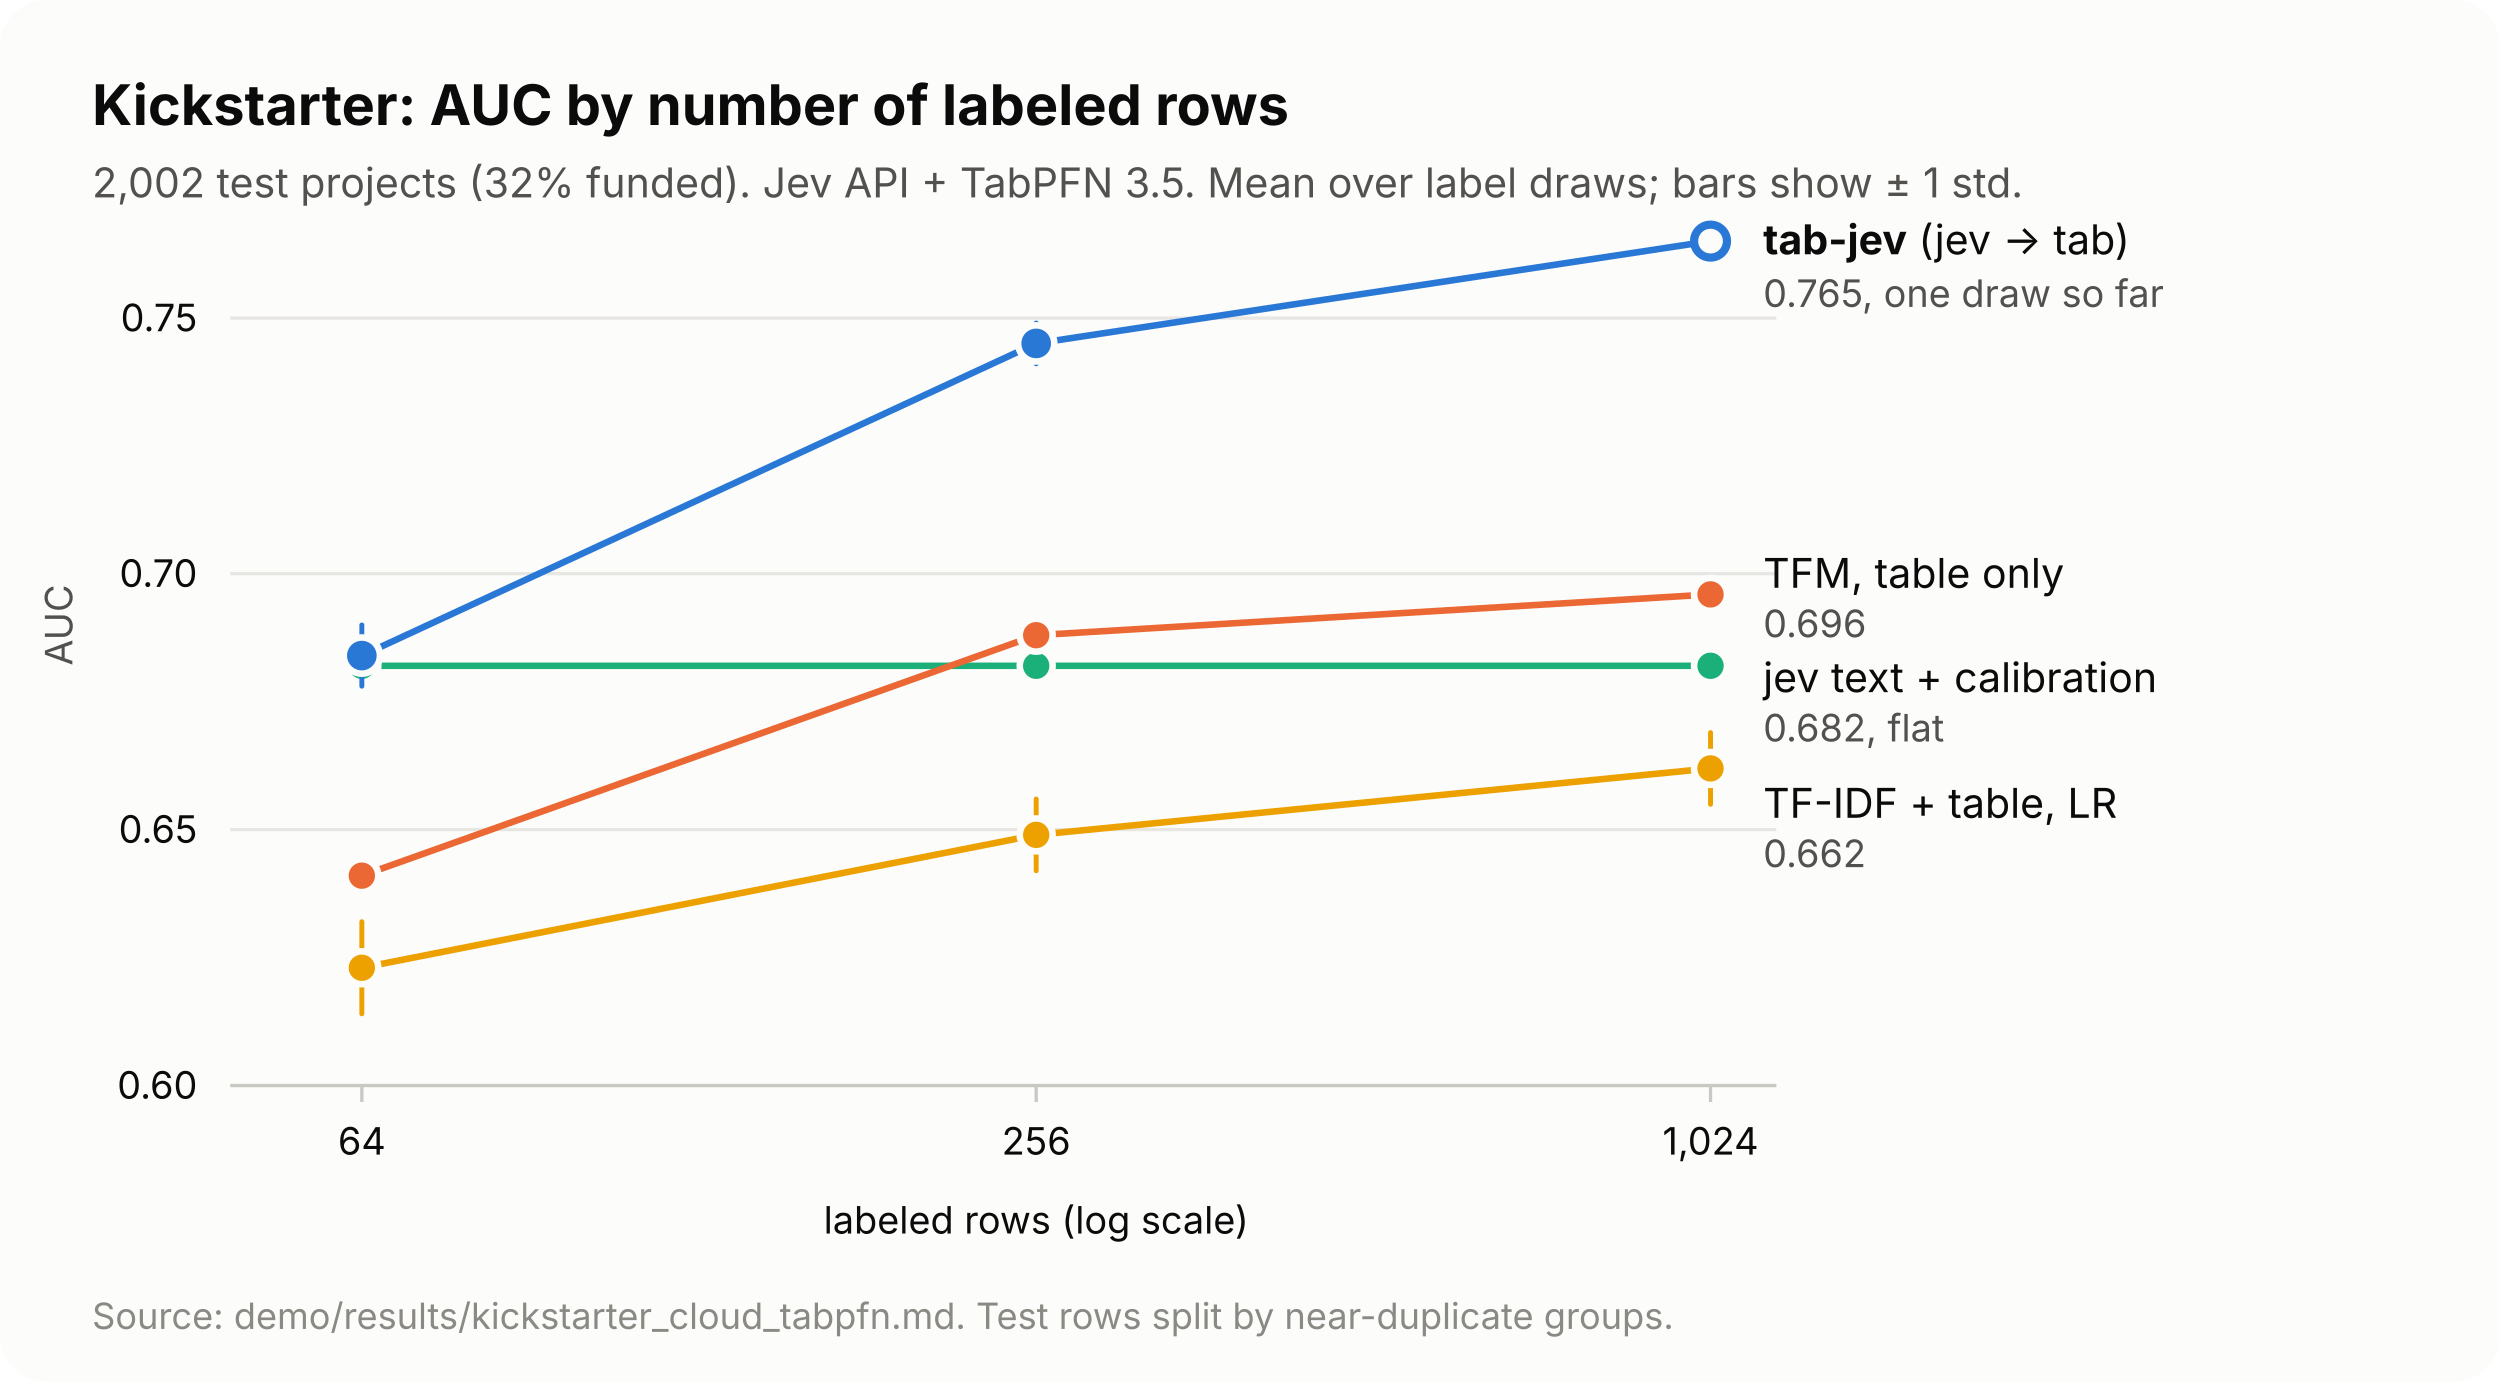
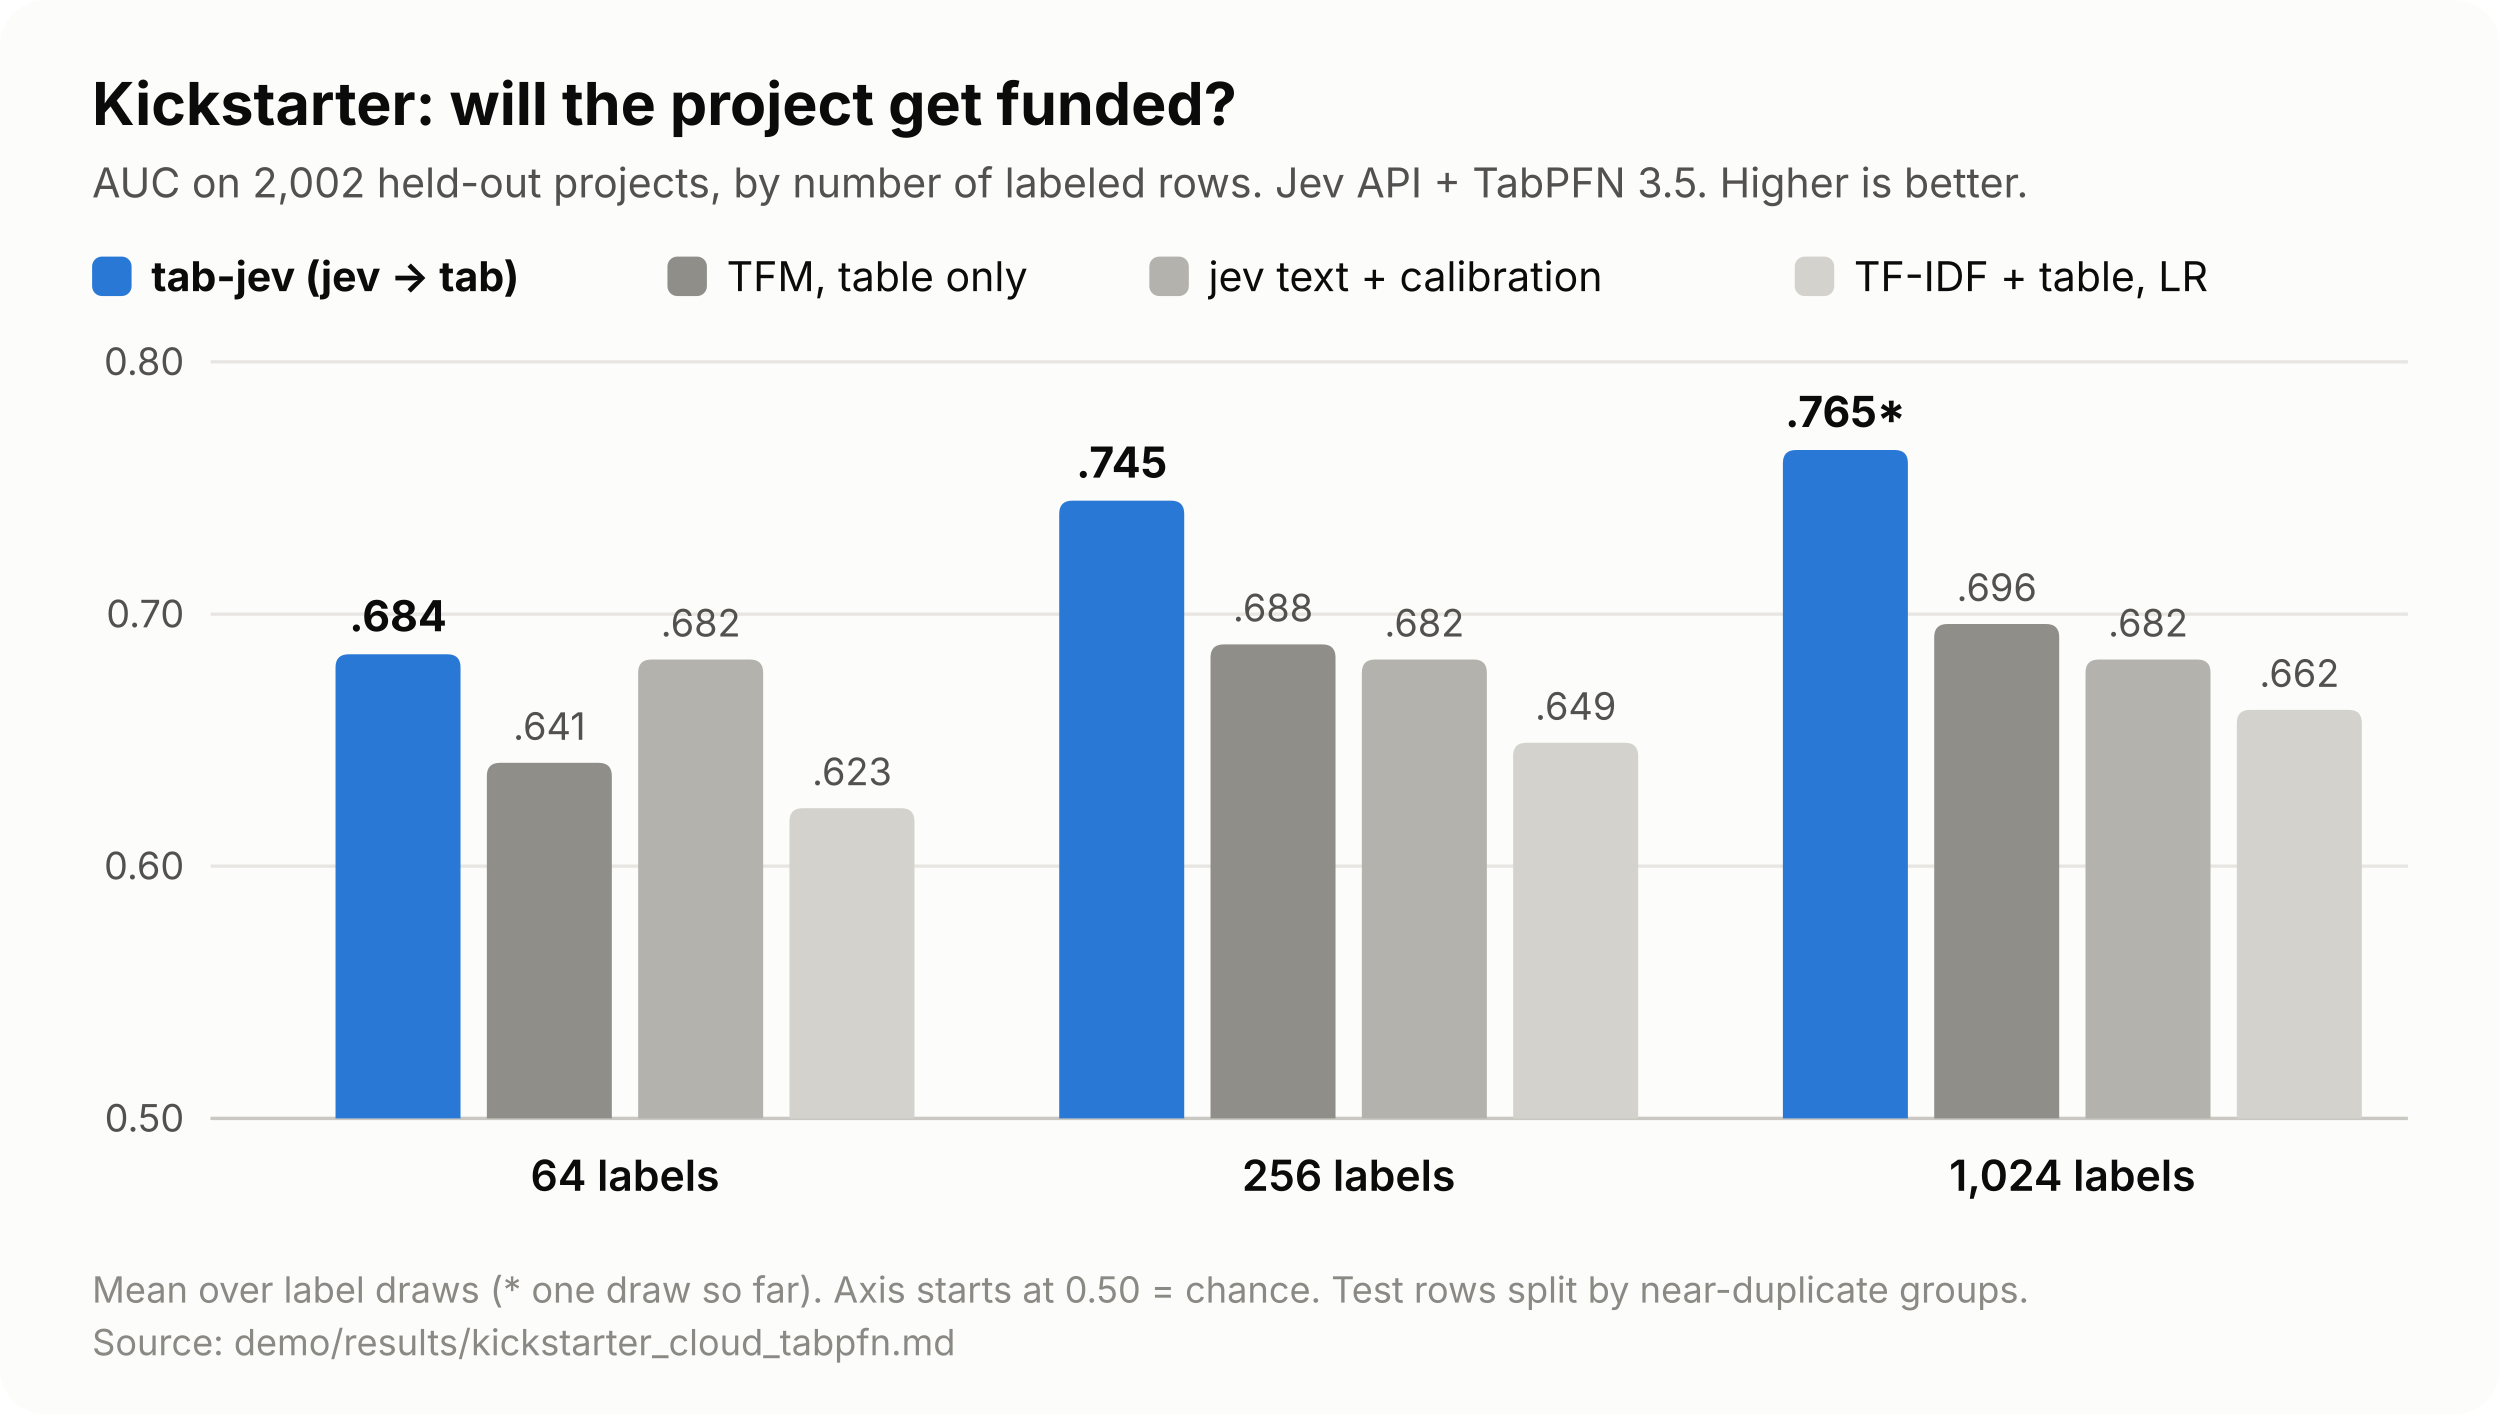
- <svg xmlns="http://www.w3.org/2000/svg" viewBox="0 0 760 420" width="760" height="420" role="img" aria-labelledby="t d">
-   <style>
-     text { font-family: -apple-system, "SF Pro Text", "Inter", "Helvetica Neue", Arial, sans-serif; fill: #0b0b0b; }
-     .muted { fill: #52514e; }
-     .faint { fill: #8a8984; }
-     .grid { stroke: #e7e6e2; stroke-width: 1; }
-     .axis { stroke: #c9c8c2; stroke-width: 1; }
-     .line { fill: none; stroke-width: 2; stroke-linejoin: round; stroke-linecap: round; }
-     .err { stroke-width: 1.5; stroke-linecap: round; }
-   </style>
-   <rect width="760" height="420" rx="14" fill="#fcfcfb" />
-   <text x="28" y="38" font-size="17" font-weight="650">Kickstarter: AUC by number of labeled rows</text>
-   <text x="28" y="60" font-size="12.5" class="muted">2,002 test projects (32% funded). Jev API + TabPFN 3.5. Mean over label draws; bars show ± 1 std.</text>
-   <g font-size="11.5" class="muted" text-anchor="end">
-     <line class="grid" x1="70" y1="330" x2="540" y2="330" />
-     <text x="60" y="334">0.60</text>
-     <line class="grid" x1="70" y1="252.2" x2="540" y2="252.2" />
-     <text x="60" y="256.2">0.65</text>
-     <line class="grid" x1="70" y1="174.4" x2="540" y2="174.4" />
-     <text x="60" y="178.4">0.70</text>
-     <line class="grid" x1="70" y1="96.7" x2="540" y2="96.7" />
-     <text x="60" y="100.7">0.75</text>
-   </g>
-   <line class="axis" x1="70" y1="330" x2="540" y2="330" />
-   <text x="22" y="190" font-size="11.5" class="muted" transform="rotate(-90 22 190)" text-anchor="middle">AUC</text>
-   <g font-size="11.5" class="muted" text-anchor="middle">
-     <line class="axis" x1="110" y1="330" x2="110" y2="335" />
-     <text x="110" y="351">64</text>
-     <line class="axis" x1="315" y1="330" x2="315" y2="335" />
-     <text x="315" y="351">256</text>
-     <line class="axis" x1="520" y1="330" x2="520" y2="335" />
-     <text x="520" y="351">1,024</text>
-     <text x="315" y="375">labeled rows (log scale)</text>
-   </g>
-   <g stroke="#eda100">
-     <path class="err" d="M110 280.2 V308.2 M315 242.9 V264.7 M520 222.7 V244.5" />
-     <polyline class="line" points="110,294.2 315,253.8 520,233.6" />
-   </g>
-   <g fill="#eda100" stroke="#fcfcfb" stroke-width="2">
-     <circle cx="110" cy="294.2" r="5" />
-     <circle cx="315" cy="253.8" r="5" />
-     <circle cx="520" cy="233.6" r="5" />
-   </g>
-   <g stroke="#1baf7a">
-     <polyline class="line" points="110,202.4 315,202.4 520,202.4" stroke-dasharray="1 0" />
-   </g>
-   <g fill="#1baf7a" stroke="#fcfcfb" stroke-width="2">
-     <circle cx="110" cy="202.4" r="5" />
-     <circle cx="315" cy="202.4" r="5" />
-     <circle cx="520" cy="202.4" r="5" />
-   </g>
-   <g stroke="#eb6834">
-     <path class="err" d="M110 264.6 V267.8 M315 188.4 V197.8 M520 176 V185.4" />
-     <polyline class="line" points="110,266.2 315,193.1 520,180.7" />
-   </g>
-   <g fill="#eb6834" stroke="#fcfcfb" stroke-width="2">
-     <circle cx="110" cy="266.2" r="5" />
-     <circle cx="315" cy="193.1" r="5" />
-     <circle cx="520" cy="180.7" r="5" />
-   </g>
-   <g stroke="#2a78d6">
-     <path class="err" d="M110 190 V208.6 M315 98.2 V110.6" />
-     <polyline class="line" points="110,199.3 315,104.4 520,73.3" stroke-width="2.5" />
-   </g>
-   <g fill="#2a78d6" stroke="#fcfcfb" stroke-width="2">
-     <circle cx="110" cy="199.3" r="5.5" />
-     <circle cx="315" cy="104.4" r="5.5" />
-   </g>
-   <circle cx="520" cy="73.3" r="5" fill="#fcfcfb" stroke="#2a78d6" stroke-width="2.5" />
-   <g font-size="12.5">
-     <text x="536" y="77.3">
-       <tspan font-weight="650">tab-jev</tspan> (jev → tab)</text>
-     <text x="536" y="93.3" class="muted" font-size="11.5">0.765, one draw so far</text>
-     <text x="536" y="178.7">TFM, table only</text>
-     <text x="536" y="193.7" class="muted" font-size="11.5">0.696</text>
-     <text x="536" y="210.4">jev text + calibration</text>
-     <text x="536" y="225.4" class="muted" font-size="11.5">0.682, flat</text>
-     <text x="536" y="248.6">TF-IDF + table, LR</text>
-     <text x="536" y="263.6" class="muted" font-size="11.5">0.662</text>
-   </g>
-   <text x="28" y="404" font-size="11" class="faint">Source: demo/results/kickstarter_cloud_tabpfn.md. Test rows split by near-duplicate groups.</text>
+ <svg xmlns="http://www.w3.org/2000/svg" viewBox="0 0 760 430" width="760" height="430" role="img" aria-labelledby="t d">
+   <style>text { font-family: -apple-system, "SF Pro Text", "Inter", "Helvetica Neue", Arial, sans-serif; fill: #0b0b0b; } .muted { fill: #52514e; } .faint { fill: #8a8984; } .grid { stroke: #e7e6e2; stroke-width: 1; }</style>
+   <rect width="760" height="430" rx="14" fill="#fcfcfb" />
+   <text x="28" y="38" font-size="18" font-weight="650">Kickstarter: will the project get funded?</text>
+   <text x="28" y="60" font-size="12.5" class="muted">AUC on 2,002 held-out projects, by number of labeled rows. Jev API + TabPFN 3.5. Higher is better.</text>
+   <rect x="28" y="78" width="12" height="12" rx="3" fill="#2a78d6" />
+   <text x="46" y="88.5" font-size="12.5" font-weight="650">tab-jev (jev → tab)</text>
+   <rect x="202.9" y="78" width="12" height="12" rx="3" fill="#8f8e89" />
+   <text x="220.9" y="88.5" font-size="12.5">TFM, table only</text>
+   <rect x="349.4" y="78" width="12" height="12" rx="3" fill="#b3b2ac" />
+   <text x="367.4" y="88.5" font-size="12.5">jev text + calibration</text>
+   <rect x="545.6" y="78" width="12" height="12" rx="3" fill="#d3d2cc" />
+   <text x="563.6" y="88.5" font-size="12.5">TF-IDF + table, LR</text>
+   <line class="grid" x1="64" y1="340.0" x2="732" y2="340.0" />
+   <text x="56" y="344.0" font-size="11.5" class="muted" text-anchor="end">0.50</text>
+   <line class="grid" x1="64" y1="263.3" x2="732" y2="263.3" />
+   <text x="56" y="267.3" font-size="11.5" class="muted" text-anchor="end">0.60</text>
+   <line class="grid" x1="64" y1="186.7" x2="732" y2="186.7" />
+   <text x="56" y="190.7" font-size="11.5" class="muted" text-anchor="end">0.70</text>
+   <line class="grid" x1="64" y1="110.0" x2="732" y2="110.0" />
+   <text x="56" y="114.0" font-size="11.5" class="muted" text-anchor="end">0.80</text>
+   <line x1="64" y1="340" x2="732" y2="340" stroke="#c9c8c2" />
+   <path d="M102.0 340 V202.9 Q102.0 198.9 106.0 198.9 H136.0 Q140.0 198.9 140.0 202.9 V340 Z" fill="#2a78d6" />
+   <text x="121.0" y="191.9" text-anchor="middle" font-weight="700" font-size="13">.684</text>
+   <path d="M148.0 340 V235.9 Q148.0 231.9 152.0 231.9 H182.0 Q186.0 231.9 186.0 235.9 V340 Z" fill="#8f8e89" />
+   <text x="167.0" y="224.9" text-anchor="middle" font-size="11.5" class="muted">.641</text>
+   <path d="M194.0 340 V204.5 Q194.0 200.5 198.0 200.5 H228.0 Q232.0 200.5 232.0 204.5 V340 Z" fill="#b3b2ac" />
+   <text x="213.0" y="193.5" text-anchor="middle" font-size="11.5" class="muted">.682</text>
+   <path d="M240.0 340 V249.7 Q240.0 245.7 244.0 245.7 H274.0 Q278.0 245.7 278.0 249.7 V340 Z" fill="#d3d2cc" />
+   <text x="259.0" y="238.7" text-anchor="middle" font-size="11.5" class="muted">.623</text>
+   <text x="190.0" y="362" text-anchor="middle" font-size="13" font-weight="600">64 labels</text>
+   <path d="M322.0 340 V156.2 Q322.0 152.2 326.0 152.2 H356.0 Q360.0 152.2 360.0 156.2 V340 Z" fill="#2a78d6" />
+   <text x="341.0" y="145.2" text-anchor="middle" font-weight="700" font-size="13">.745</text>
+   <path d="M368.0 340 V199.9 Q368.0 195.9 372.0 195.9 H402.0 Q406.0 195.9 406.0 199.9 V340 Z" fill="#8f8e89" />
+   <text x="387.0" y="188.9" text-anchor="middle" font-size="11.5" class="muted">.688</text>
+   <path d="M414.0 340 V204.5 Q414.0 200.5 418.0 200.5 H448.0 Q452.0 200.5 452.0 204.5 V340 Z" fill="#b3b2ac" />
+   <text x="433.0" y="193.5" text-anchor="middle" font-size="11.5" class="muted">.682</text>
+   <path d="M460.0 340 V229.8 Q460.0 225.8 464.0 225.8 H494.0 Q498.0 225.8 498.0 229.8 V340 Z" fill="#d3d2cc" />
+   <text x="479.0" y="218.8" text-anchor="middle" font-size="11.5" class="muted">.649</text>
+   <text x="410.0" y="362" text-anchor="middle" font-size="13" font-weight="600">256 labels</text>
+   <path d="M542.0 340 V140.8 Q542.0 136.8 546.0 136.8 H576.0 Q580.0 136.8 580.0 140.8 V340 Z" fill="#2a78d6" />
+   <text x="561.0" y="129.8" text-anchor="middle" font-weight="700" font-size="13">.765*</text>
+   <path d="M588.0 340 V193.7 Q588.0 189.7 592.0 189.7 H622.0 Q626.0 189.7 626.0 193.7 V340 Z" fill="#8f8e89" />
+   <text x="607.0" y="182.7" text-anchor="middle" font-size="11.5" class="muted">.696</text>
+   <path d="M634.0 340 V204.5 Q634.0 200.5 638.0 200.5 H668.0 Q672.0 200.5 672.0 204.5 V340 Z" fill="#b3b2ac" />
+   <text x="653.0" y="193.5" text-anchor="middle" font-size="11.5" class="muted">.682</text>
+   <path d="M680.0 340 V219.8 Q680.0 215.8 684.0 215.8 H714.0 Q718.0 215.8 718.0 219.8 V340 Z" fill="#d3d2cc" />
+   <text x="699.0" y="208.8" text-anchor="middle" font-size="11.5" class="muted">.662</text>
+   <text x="630.0" y="362" text-anchor="middle" font-size="13" font-weight="600">1,024 labels</text>
+   <text x="28" y="396" font-size="11" class="faint">Mean over label draws (* one draw so far). Axis starts at 0.50 = chance. Test rows split by near-duplicate groups.</text>
+   <text x="28" y="412" font-size="11" class="faint">Source: demo/results/kickstarter_cloud_tabpfn.md</text>
</svg>
